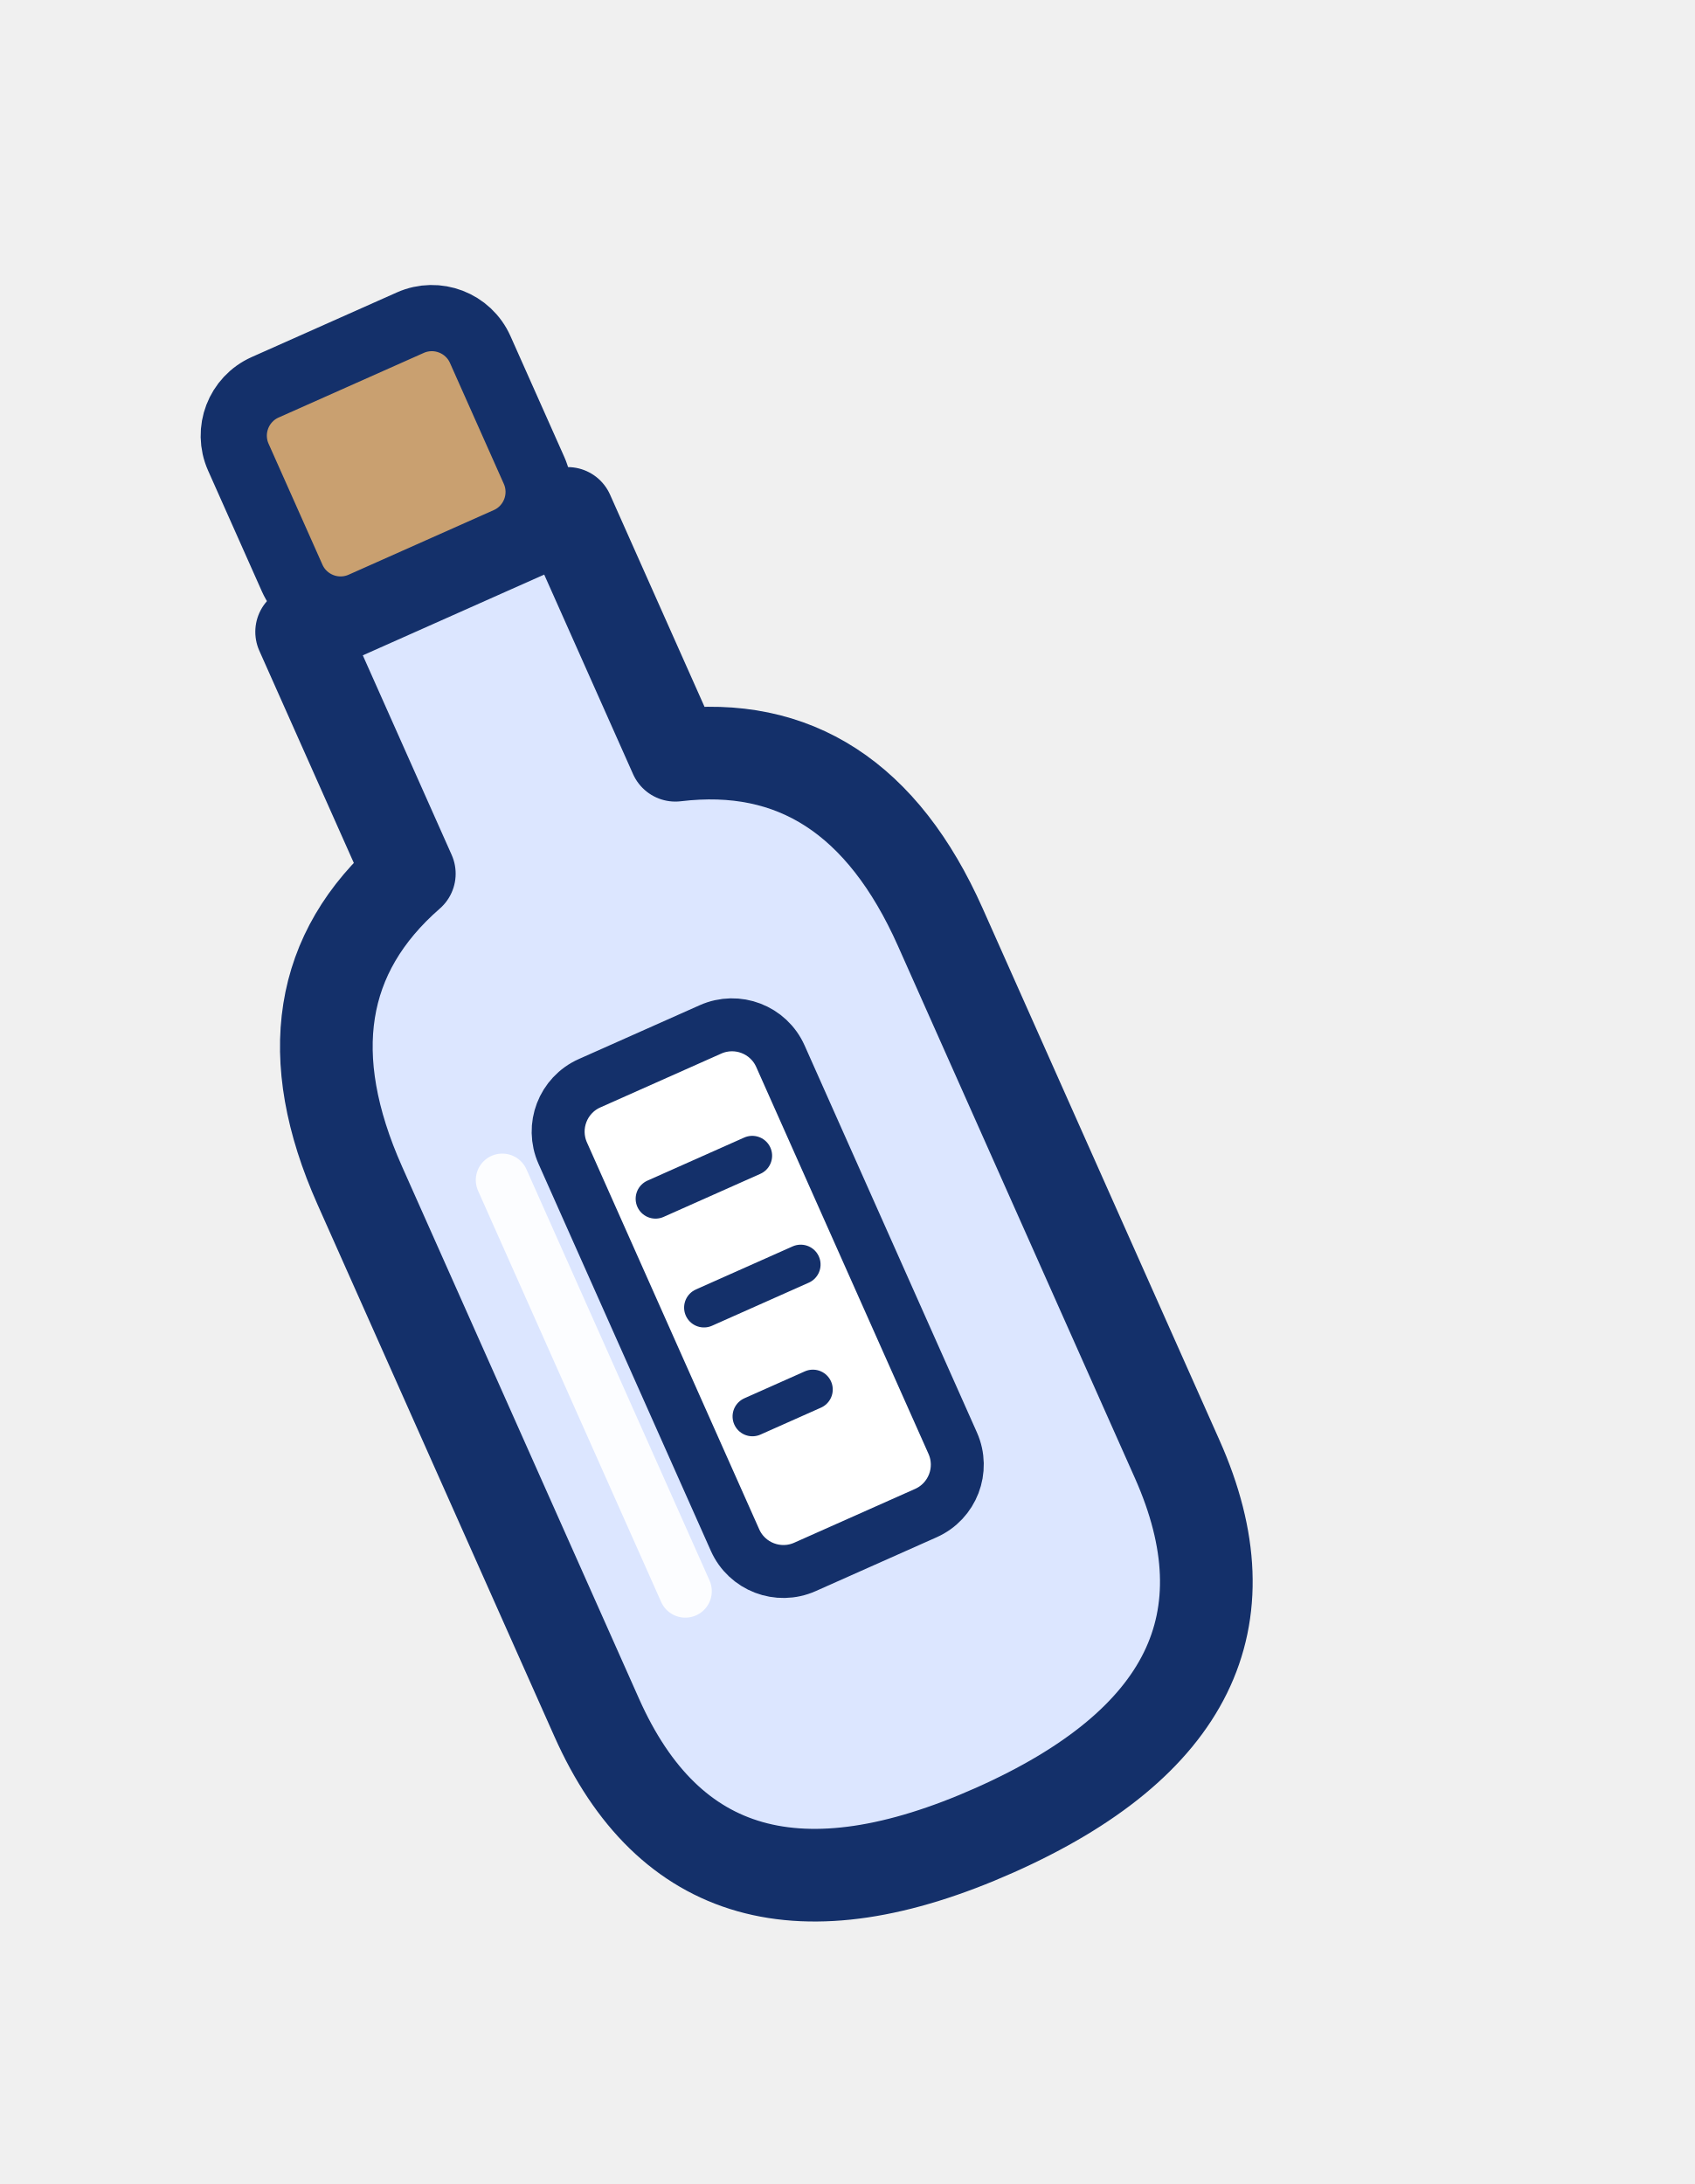
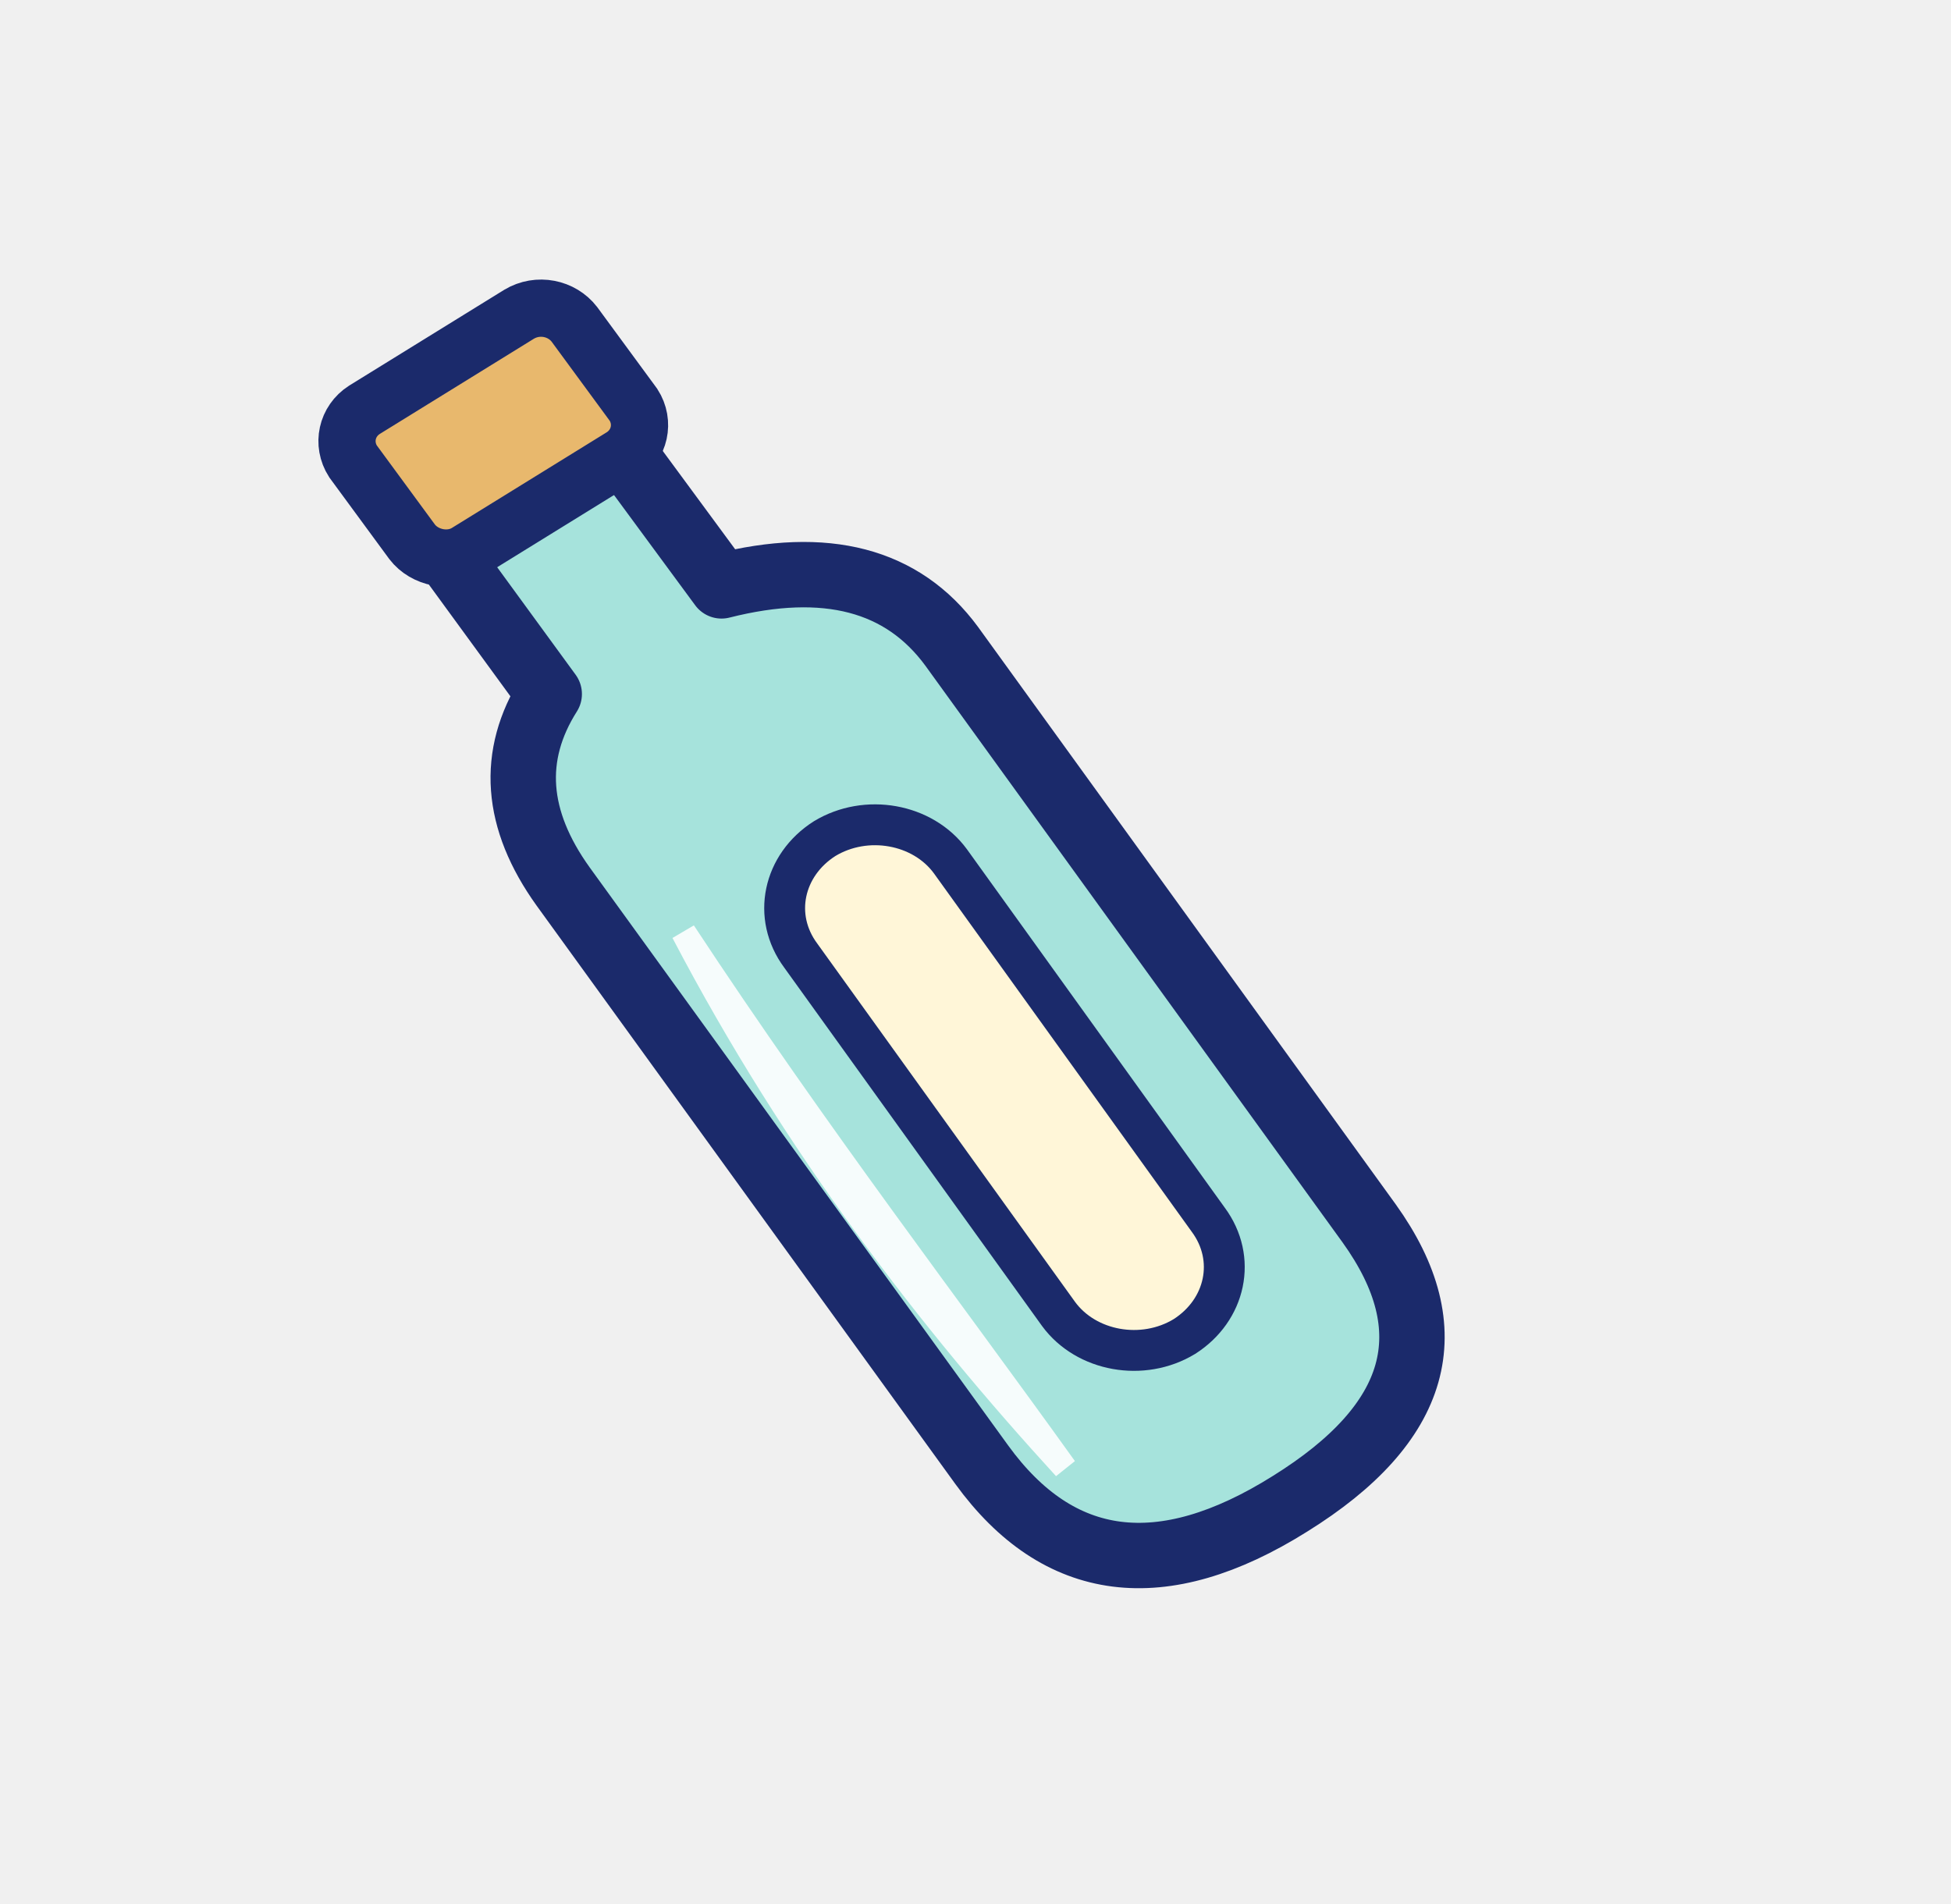
- <svg xmlns="http://www.w3.org/2000/svg" viewBox="1001 652 128 165" width="128" height="165" aria-hidden="true">
-   <g fill="none" stroke="#14306A" stroke-width="7" stroke-linecap="round" stroke-linejoin="round">
-     <g id="object-road-journal" transform="translate(1068,772) rotate(-24)">
-       <path d="M-24 0 V-44 Q-24 -60 -11 -64 V-84 H11 V-64 Q24 -60 24 -44 V0 Q24 20 0 20 Q-24 20 -24 0 Z" fill="#DCE6FF" />
-       <g transform="translate(0,0)">
-         <rect x="-9" y="-44" width="18" height="40" rx="4" fill="#fff" stroke-width="4" />
-         <path d="M-4 -34 H4 M-4 -25 H4 M-4 -16 H1" stroke-width="3" />
-       </g>
-       <path d="M-14 -40 V-6" stroke="#fff" stroke-width="4" opacity="0.9" />
-       <rect x="-10" y="-102" width="20" height="18" rx="4" fill="#C9A070" stroke-width="5" />
-     </g>
+ <svg xmlns="http://www.w3.org/2000/svg" viewBox="912 595.5 166 162" width="166" height="162" aria-hidden="true">
+   <g transform="translate(13.6 215) scale(1.07)" fill="none">
+     <path d="M917.7 472.1L884.4 426.1C880.6 420.8 880.2 415.7 883.3 410.8L875.2 399.7L888.9 391.2L897 402.2C905.3 400.1 911.4 401.7 915.3 407L948.5 452.9C954.6 461.4 952.5 468.8 942.2 475.2C932 481.6 923.8 480.5 917.7 472.1Z" fill="#A6E3DC" stroke="#1B2A6B" stroke-width="5.2" stroke-linejoin="round" />
+     <path d="M867.7 392.3L872.4 398.7C873.4 400 875.4 400.4 876.8 399.5L889.1 391.9C890.5 391 890.9 389.2 890 387.8L885.3 381.4C884.3 380.1 882.4 379.7 880.9 380.6L868.6 388.2C867.2 389.1 866.8 390.9 867.7 392.3Z" fill="#E8B86D" stroke="#1B2A6B" stroke-width="4.55" />
+     <path d="M903.3 431.6L923.8 460.1C926 463.1 930.5 463.9 933.8 461.9C937.1 459.8 938 455.7 935.7 452.6L915.2 424.1C913 421.1 908.5 420.3 905.2 422.3C901.9 424.4 901 428.5 903.3 431.6Z" fill="#FFF6D8" stroke="#1B2A6B" stroke-width="3.25" />
+     <path d="M923.6 473L925.1 471.8C916 459.1 905.4 445.3 894.8 429.2L893.1 430.2C902.1 447.4 912.9 461.3 923.6 473Z" fill="white" opacity="0.9" />
  </g>
</svg>
